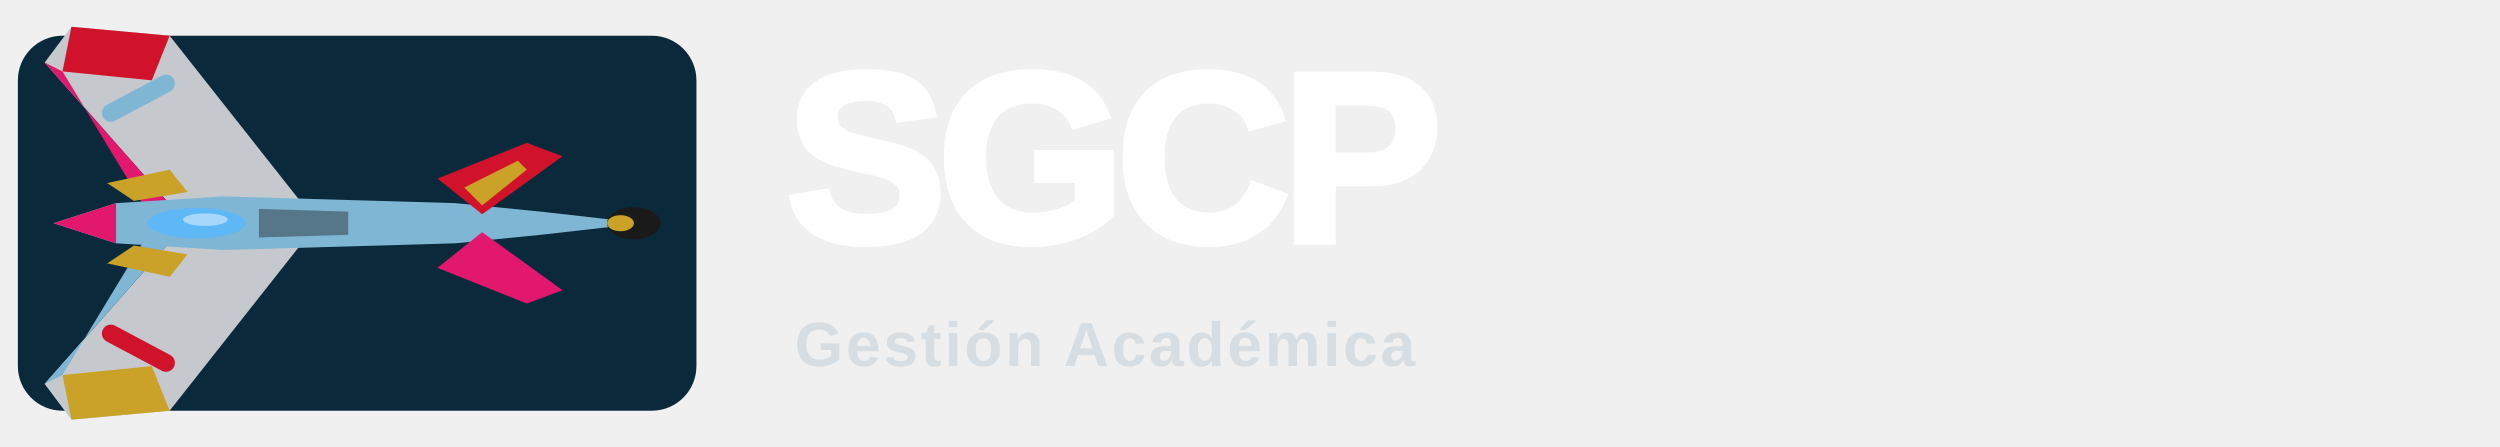
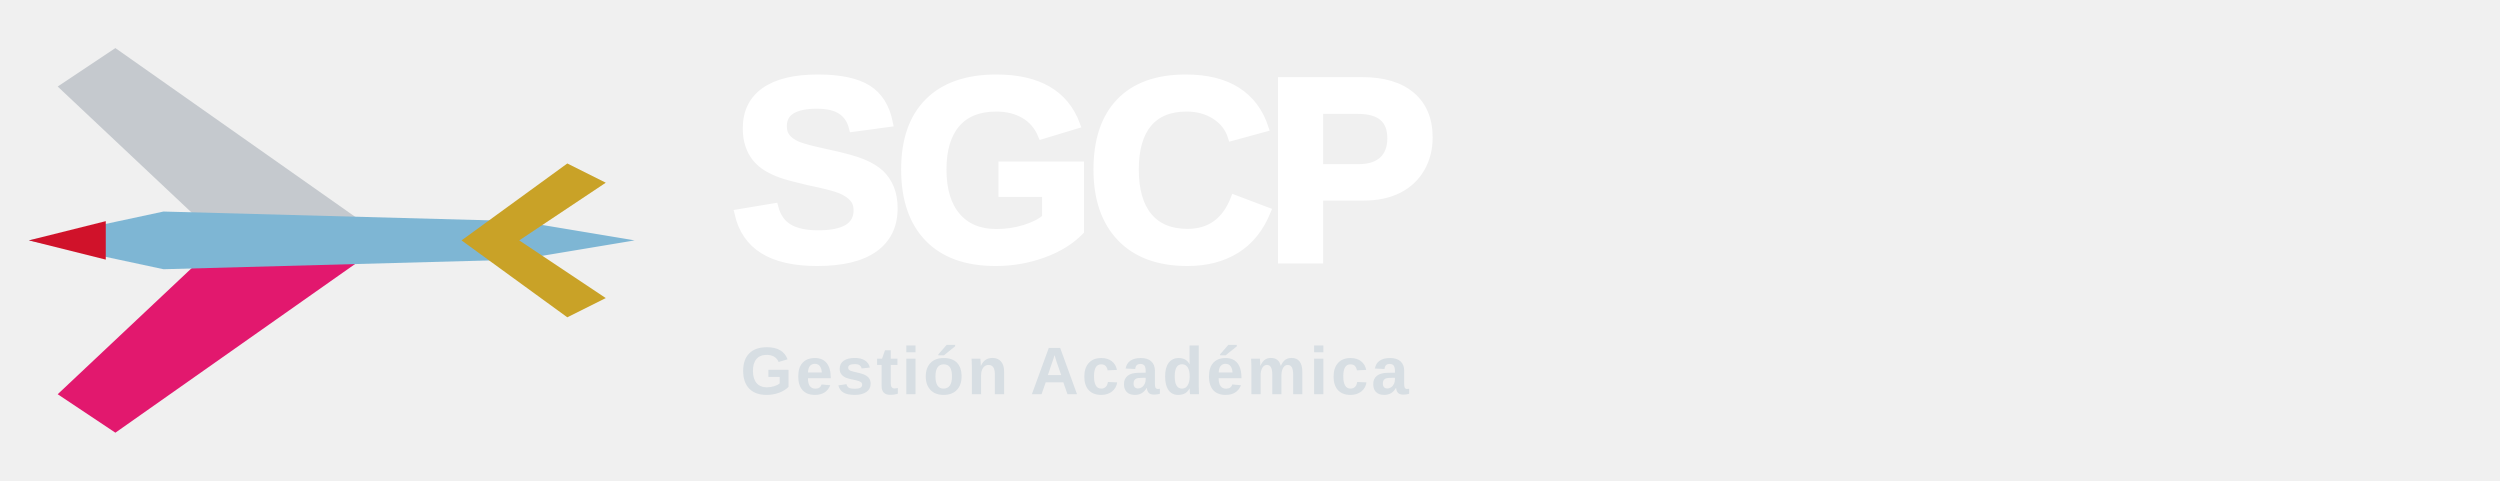
- <svg xmlns="http://www.w3.org/2000/svg" viewBox="0 0 560 100" role="img" aria-labelledby="sgcpLightTitle">
-   <rect x="4" y="8" width="152" height="84" rx="10" fill="#0a2a3c" />
-   <path fill="#c5c9ce" d="M52 48 L68 46 L38 8 L16 6 L10 14 L40 48 Z" />
-   <path fill="#d0122a" d="M16 6 L38 8 L34 18 L14 16 Z" />
-   <path fill="#e2186e" d="M10 14 L40 48 L34 49 L14 16 Z" />
-   <rect x="22" y="20" width="18" height="4" rx="2" fill="#7eb6d4" transform="rotate(-28 31 22)" />
-   <path fill="#c5c9ce" d="M52 52 L68 54 L38 92 L16 94 L10 86 L40 52 Z" />
-   <path fill="#c9a227" d="M16 94 L38 92 L34 82 L14 84 Z" />
-   <path fill="#7eb6d4" d="M10 86 L40 52 L34 51 L14 84 Z" />
-   <rect x="22" y="76" width="18" height="4" rx="2" fill="#d0122a" transform="rotate(28 31 78)" />
-   <path fill="#7eb6d4" d="M12 50 L26 45.5 L50 44 L102 45.5 L122 47.5 L144 50 L122 52.5 L102 54.5 L50 56 L26 54.5 Z" />
-   <path fill="#e2186e" d="M12 50 L26 45.5 L26 54.5 Z" />
-   <ellipse cx="44" cy="50" rx="11" ry="3.4" fill="#5eb8f6" />
-   <ellipse cx="46" cy="49.2" rx="5" ry="1.4" fill="#ffffff" opacity="0.45" />
-   <path fill="#1a1a1a" opacity="0.4" d="M58 46.8 L78 47.4 L78 52.6 L58 53.2 Z" />
-   <ellipse cx="142" cy="50" rx="6" ry="3.6" fill="#1a1a1a" />
-   <ellipse cx="139" cy="50" rx="3" ry="1.8" fill="#c9a227" />
-   <path fill="#c9a227" d="M30 45 L42 43 L38 38 L24 41 Z" />
-   <path fill="#c9a227" d="M30 55 L42 57 L38 62 L24 59 Z" />
-   <path fill="#d0122a" d="M98 40 L118 32 L126 35 L108 48 Z" />
-   <path fill="#e2186e" d="M98 60 L118 68 L126 65 L108 52 Z" />
-   <path fill="#c9a227" d="M104 42 L116 36 L118 38 L108 46 Z" />
-   <text x="176" y="54" fill="#ffffff" font-family="Arial Black, Arial, Helvetica, sans-serif" font-size="54" font-weight="900" letter-spacing="-2" stroke="#ffffff" stroke-width="1.6" paint-order="stroke fill">SGCP</text>
-   <text x="178" y="82" fill="#d7dee3" font-family="Arial, Helvetica, sans-serif" font-size="14" font-weight="700" letter-spacing="0.6">Gestión Académica</text>
+ <svg xmlns="http://www.w3.org/2000/svg" viewBox="0 0 520 100" role="img" aria-labelledby="sgcpLightTitle">
+   <polygon fill="#c5c9ce" points="46,50 78,48 24,10 12,18" />
+   <polygon fill="#e2186e" points="46,50 78,52 24,90 12,82" />
+   <polygon fill="#7eb6d4" points="6,50 34,44 108,46 132,50 108,54 34,56" />
+   <polygon fill="#c9a227" points="96,50 118,34 126,38 108,50 126,62 118,66" />
+   <polygon fill="#d0122a" points="6,50 22,46 22,54" />
+   <text x="152" y="54" fill="#ffffff" font-family="Arial Black, Arial, Helvetica, sans-serif" font-size="54" font-weight="900" letter-spacing="-2" stroke="#ffffff" stroke-width="1.6" paint-order="stroke fill">SGCP</text>
+   <text x="154" y="82" fill="#d7dee3" font-family="Arial, Helvetica, sans-serif" font-size="14" font-weight="700" letter-spacing="0.6">Gestión Académica</text>
</svg>
